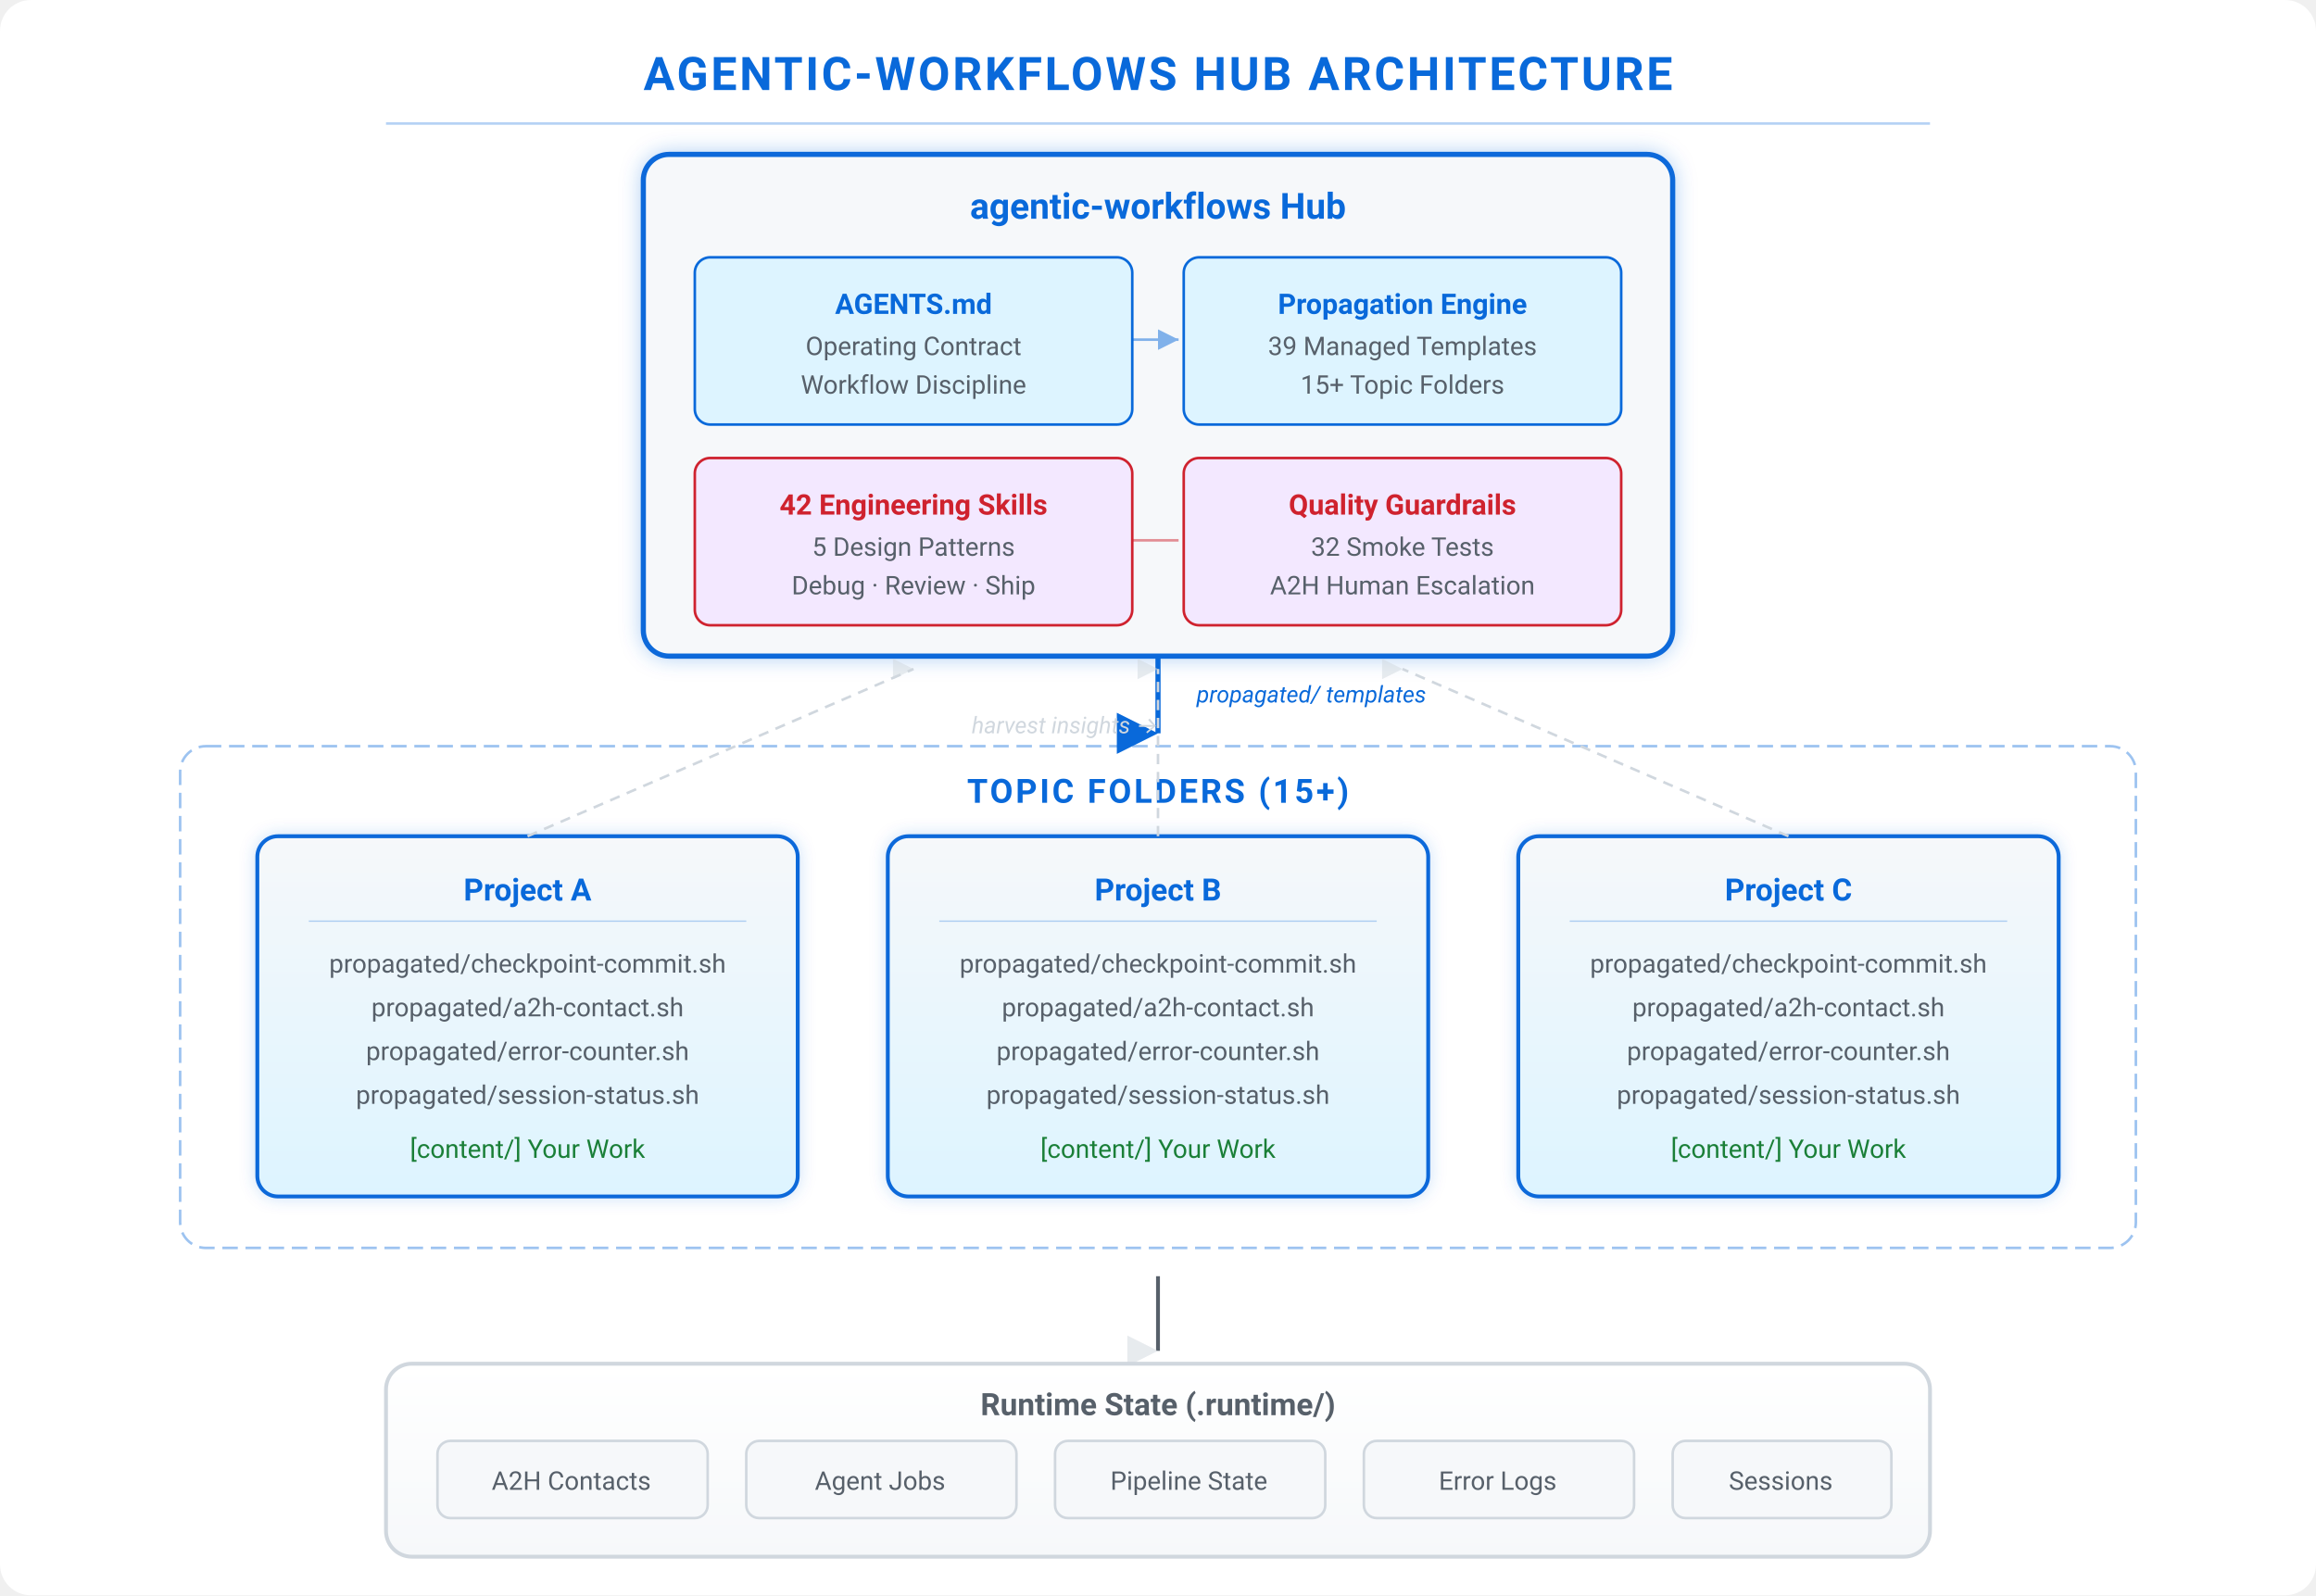
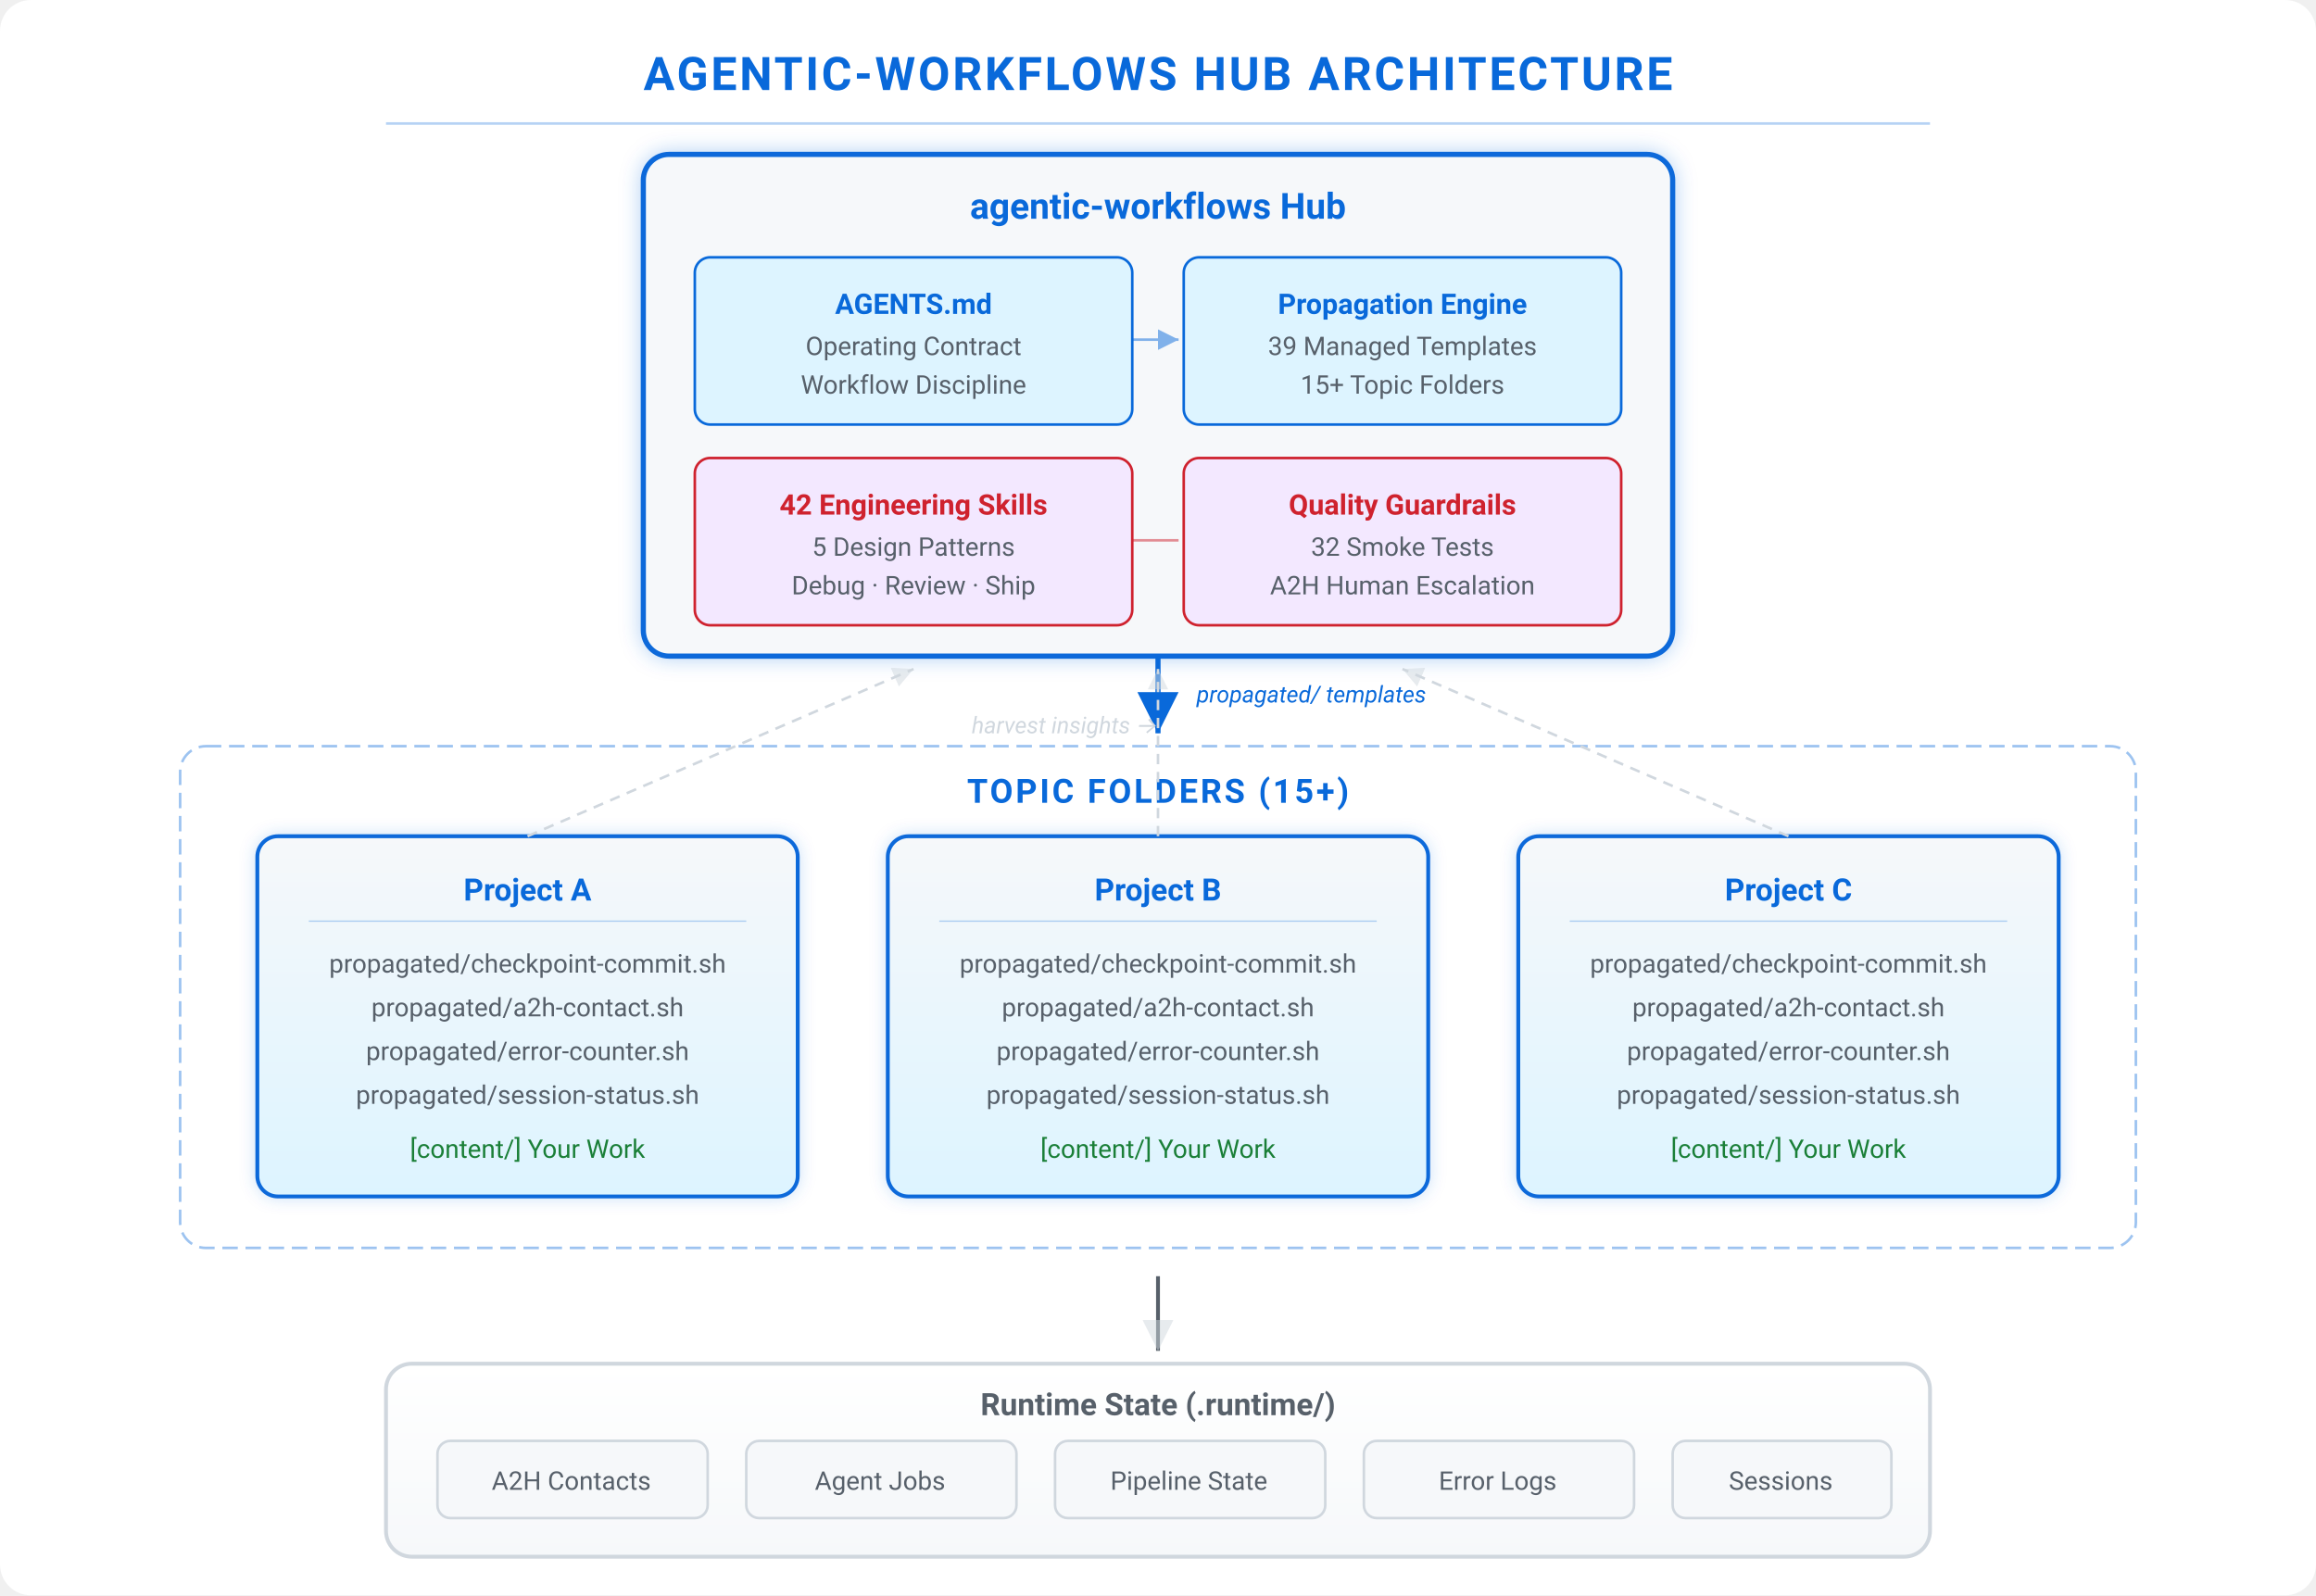
<svg xmlns="http://www.w3.org/2000/svg" viewBox="0 0 900 620" width="100%" height="100%" style="max-width:900px; background:#ffffff; border-radius:12px; font-family:-apple-system,BlinkMacSystemFont,'Segoe UI',Roboto,sans-serif;">
  <defs>
    <linearGradient id="hubGrad" x1="0%" y1="0%" x2="100%" y2="100%">
      <stop offset="0%" stop-color="#f6f8fa" />
      <stop offset="100%" stop-color="#f6f8fa" />
    </linearGradient>
    <linearGradient id="topicGrad" x1="0%" y1="0%" x2="0%" y2="100%">
      <stop offset="0%" stop-color="#f6f8fa" />
      <stop offset="100%" stop-color="#ddf4ff" />
    </linearGradient>
    <linearGradient id="runtimeGrad" x1="0%" y1="0%" x2="0%" y2="100%">
      <stop offset="0%" stop-color="#ffffff" />
      <stop offset="100%" stop-color="#f6f8fa" />
    </linearGradient>
    <linearGradient id="accentGrad" x1="0%" y1="0%" x2="100%" y2="0%">
      <stop offset="0%" stop-color="#0969da" />
      <stop offset="100%" stop-color="#0969da" />
    </linearGradient>
    <filter id="glow">
      <feDropShadow dx="0" dy="0" stdDeviation="4" flood-color="#0969da" flood-opacity="0.3" />
    </filter>
    <filter id="glowTopic">
      <feDropShadow dx="0" dy="0" stdDeviation="3" flood-color="#0969da" flood-opacity="0.2" />
    </filter>
-     <marker id="arrowT" viewBox="0 0 10 10" refX="10" refY="5" markerWidth="8" markerHeight="8" orient="auto-start-auto">
+     <marker id="arrowT" viewBox="0 0 10 10" refX="10" refY="5" markerWidth="8" markerHeight="8" orient="auto">
      <path d="M 0 0 L 10 5 L 0 10 z" fill="#0969da" />
    </marker>
-     <marker id="arrowB" viewBox="0 0 10 10" refX="10" refY="5" markerWidth="8" markerHeight="8" orient="auto-start-auto">
+     <marker id="arrowB" viewBox="0 0 10 10" refX="10" refY="5" markerWidth="8" markerHeight="8" orient="auto">
      <path d="M 0 0 L 10 5 L 0 10 z" fill="#d0d7de" opacity="0.5" />
    </marker>
  </defs>
  <rect width="900" height="620" rx="12" fill="#ffffff" />
  <text x="450" y="35" fill="#0969da" font-size="18" font-weight="bold" text-anchor="middle" letter-spacing="1">AGENTIC-WORKFLOWS HUB ARCHITECTURE</text>
  <line x1="150" y1="48" x2="750" y2="48" stroke="#0969da" stroke-width="1" opacity="0.3" />
  <rect x="250" y="60" width="400" height="195" rx="10" fill="url(#hubGrad)" stroke="#0969da" stroke-width="2" filter="url(#glow)" />
  <text x="450" y="85" fill="#0969da" font-size="14" font-weight="bold" text-anchor="middle">agentic-workflows Hub</text>
  <rect x="270" y="100" width="170" height="65" rx="6" fill="#ddf4ff" stroke="#0969da" stroke-width="1" />
  <text x="355" y="122" fill="#0969da" font-size="11" font-weight="bold" text-anchor="middle">AGENTS.md</text>
  <text x="355" y="138" fill="#57606a" font-size="10" text-anchor="middle">Operating Contract</text>
  <text x="355" y="153" fill="#57606a" font-size="10" text-anchor="middle">Workflow Discipline</text>
  <rect x="460" y="100" width="170" height="65" rx="6" fill="#ddf4ff" stroke="#0969da" stroke-width="1" />
  <text x="545" y="122" fill="#0969da" font-size="11" font-weight="bold" text-anchor="middle">Propagation Engine</text>
  <text x="545" y="138" fill="#57606a" font-size="10" text-anchor="middle">39 Managed Templates</text>
  <text x="545" y="153" fill="#57606a" font-size="10" text-anchor="middle">15+ Topic Folders</text>
  <rect x="270" y="178" width="170" height="65" rx="6" fill="#f3e8ff" stroke="#cf222e" stroke-width="1" />
  <text x="355" y="200" fill="#cf222e" font-size="11" font-weight="bold" text-anchor="middle">42 Engineering Skills</text>
  <text x="355" y="216" fill="#57606a" font-size="10" text-anchor="middle">5 Design Patterns</text>
  <text x="355" y="231" fill="#57606a" font-size="10" text-anchor="middle">Debug · Review · Ship</text>
  <rect x="460" y="178" width="170" height="65" rx="6" fill="#f3e8ff" stroke="#cf222e" stroke-width="1" />
  <text x="545" y="200" fill="#cf222e" font-size="11" font-weight="bold" text-anchor="middle">Quality Guardrails</text>
  <text x="545" y="216" fill="#57606a" font-size="10" text-anchor="middle">32 Smoke Tests</text>
  <text x="545" y="231" fill="#57606a" font-size="10" text-anchor="middle">A2H Human Escalation</text>
  <line x1="440" y1="132" x2="458" y2="132" stroke="#0969da" stroke-width="1" opacity="0.5" marker-end="url(#arrowT)" />
  <line x1="440" y1="210" x2="458" y2="210" stroke="#cf222e" stroke-width="1" opacity="0.5" />
  <line x1="450" y1="255" x2="450" y2="285" stroke="#0969da" stroke-width="2" marker-end="url(#arrowT)" />
  <text x="465" y="273" fill="#0969da" font-size="9" font-style="italic">propagated/ templates</text>
  <rect x="70" y="290" width="760" height="195" rx="10" fill="none" stroke="#0969da" stroke-width="1" stroke-dasharray="6,3" opacity="0.4" />
  <text x="450" y="312" fill="#0969da" font-size="13" font-weight="bold" text-anchor="middle" letter-spacing="1">TOPIC FOLDERS (15+)</text>
  <rect x="100" y="325" width="210" height="140" rx="8" fill="url(#topicGrad)" stroke="#0969da" stroke-width="1.5" filter="url(#glowTopic)" />
  <text x="205" y="350" fill="#0969da" font-size="12" font-weight="bold" text-anchor="middle">Project A</text>
  <line x1="120" y1="358" x2="290" y2="358" stroke="#0969da" stroke-width="0.5" opacity="0.3" />
  <text x="205" y="378" fill="#57606a" font-size="10" text-anchor="middle">propagated/checkpoint-commit.sh</text>
  <text x="205" y="395" fill="#57606a" font-size="10" text-anchor="middle">propagated/a2h-contact.sh</text>
  <text x="205" y="412" fill="#57606a" font-size="10" text-anchor="middle">propagated/error-counter.sh</text>
  <text x="205" y="429" fill="#57606a" font-size="10" text-anchor="middle">propagated/session-status.sh</text>
  <text x="205" y="450" fill="#1a7f37" font-size="10" text-anchor="middle">[content/] Your Work</text>
  <rect x="345" y="325" width="210" height="140" rx="8" fill="url(#topicGrad)" stroke="#0969da" stroke-width="1.5" filter="url(#glowTopic)" />
  <text x="450" y="350" fill="#0969da" font-size="12" font-weight="bold" text-anchor="middle">Project B</text>
  <line x1="365" y1="358" x2="535" y2="358" stroke="#0969da" stroke-width="0.5" opacity="0.3" />
  <text x="450" y="378" fill="#57606a" font-size="10" text-anchor="middle">propagated/checkpoint-commit.sh</text>
  <text x="450" y="395" fill="#57606a" font-size="10" text-anchor="middle">propagated/a2h-contact.sh</text>
  <text x="450" y="412" fill="#57606a" font-size="10" text-anchor="middle">propagated/error-counter.sh</text>
  <text x="450" y="429" fill="#57606a" font-size="10" text-anchor="middle">propagated/session-status.sh</text>
  <text x="450" y="450" fill="#1a7f37" font-size="10" text-anchor="middle">[content/] Your Work</text>
  <rect x="590" y="325" width="210" height="140" rx="8" fill="url(#topicGrad)" stroke="#0969da" stroke-width="1.5" filter="url(#glowTopic)" />
  <text x="695" y="350" fill="#0969da" font-size="12" font-weight="bold" text-anchor="middle">Project C</text>
  <line x1="610" y1="358" x2="780" y2="358" stroke="#0969da" stroke-width="0.5" opacity="0.3" />
  <text x="695" y="378" fill="#57606a" font-size="10" text-anchor="middle">propagated/checkpoint-commit.sh</text>
  <text x="695" y="395" fill="#57606a" font-size="10" text-anchor="middle">propagated/a2h-contact.sh</text>
  <text x="695" y="412" fill="#57606a" font-size="10" text-anchor="middle">propagated/error-counter.sh</text>
  <text x="695" y="429" fill="#57606a" font-size="10" text-anchor="middle">propagated/session-status.sh</text>
  <text x="695" y="450" fill="#1a7f37" font-size="10" text-anchor="middle">[content/] Your Work</text>
  <line x1="205" y1="325" x2="355" y2="260" stroke="#d0d7de" stroke-width="1" stroke-dasharray="4,3" marker-end="url(#arrowB)" />
  <line x1="450" y1="325" x2="450" y2="260" stroke="#d0d7de" stroke-width="1" stroke-dasharray="4,3" marker-end="url(#arrowB)" />
  <line x1="695" y1="325" x2="545" y2="260" stroke="#d0d7de" stroke-width="1" stroke-dasharray="4,3" marker-end="url(#arrowB)" />
  <text x="450" y="285" fill="#d0d7de" font-size="9" font-style="italic" text-anchor="end">harvest insights →</text>
  <line x1="450" y1="496" x2="450" y2="525" stroke="#57606a" stroke-width="1.5" marker-end="url(#arrowB)" />
  <rect x="150" y="530" width="600" height="75" rx="10" fill="url(#runtimeGrad)" stroke="#d0d7de" stroke-width="1.5" />
  <text x="450" y="550" fill="#57606a" font-size="12" font-weight="bold" text-anchor="middle">Runtime State (.runtime/)</text>
  <rect x="170" y="560" width="105" height="30" rx="5" fill="#f6f8fa" stroke="#d0d7de" stroke-width="1" />
  <text x="222" y="579" fill="#57606a" font-size="10" text-anchor="middle">A2H Contacts</text>
  <rect x="290" y="560" width="105" height="30" rx="5" fill="#f6f8fa" stroke="#d0d7de" stroke-width="1" />
  <text x="342" y="579" fill="#57606a" font-size="10" text-anchor="middle">Agent Jobs</text>
  <rect x="410" y="560" width="105" height="30" rx="5" fill="#f6f8fa" stroke="#d0d7de" stroke-width="1" />
  <text x="462" y="579" fill="#57606a" font-size="10" text-anchor="middle">Pipeline State</text>
  <rect x="530" y="560" width="105" height="30" rx="5" fill="#f6f8fa" stroke="#d0d7de" stroke-width="1" />
  <text x="582" y="579" fill="#57606a" font-size="10" text-anchor="middle">Error Logs</text>
  <rect x="650" y="560" width="85" height="30" rx="5" fill="#f6f8fa" stroke="#d0d7de" stroke-width="1" />
  <text x="692" y="579" fill="#57606a" font-size="10" text-anchor="middle">Sessions</text>
</svg>
